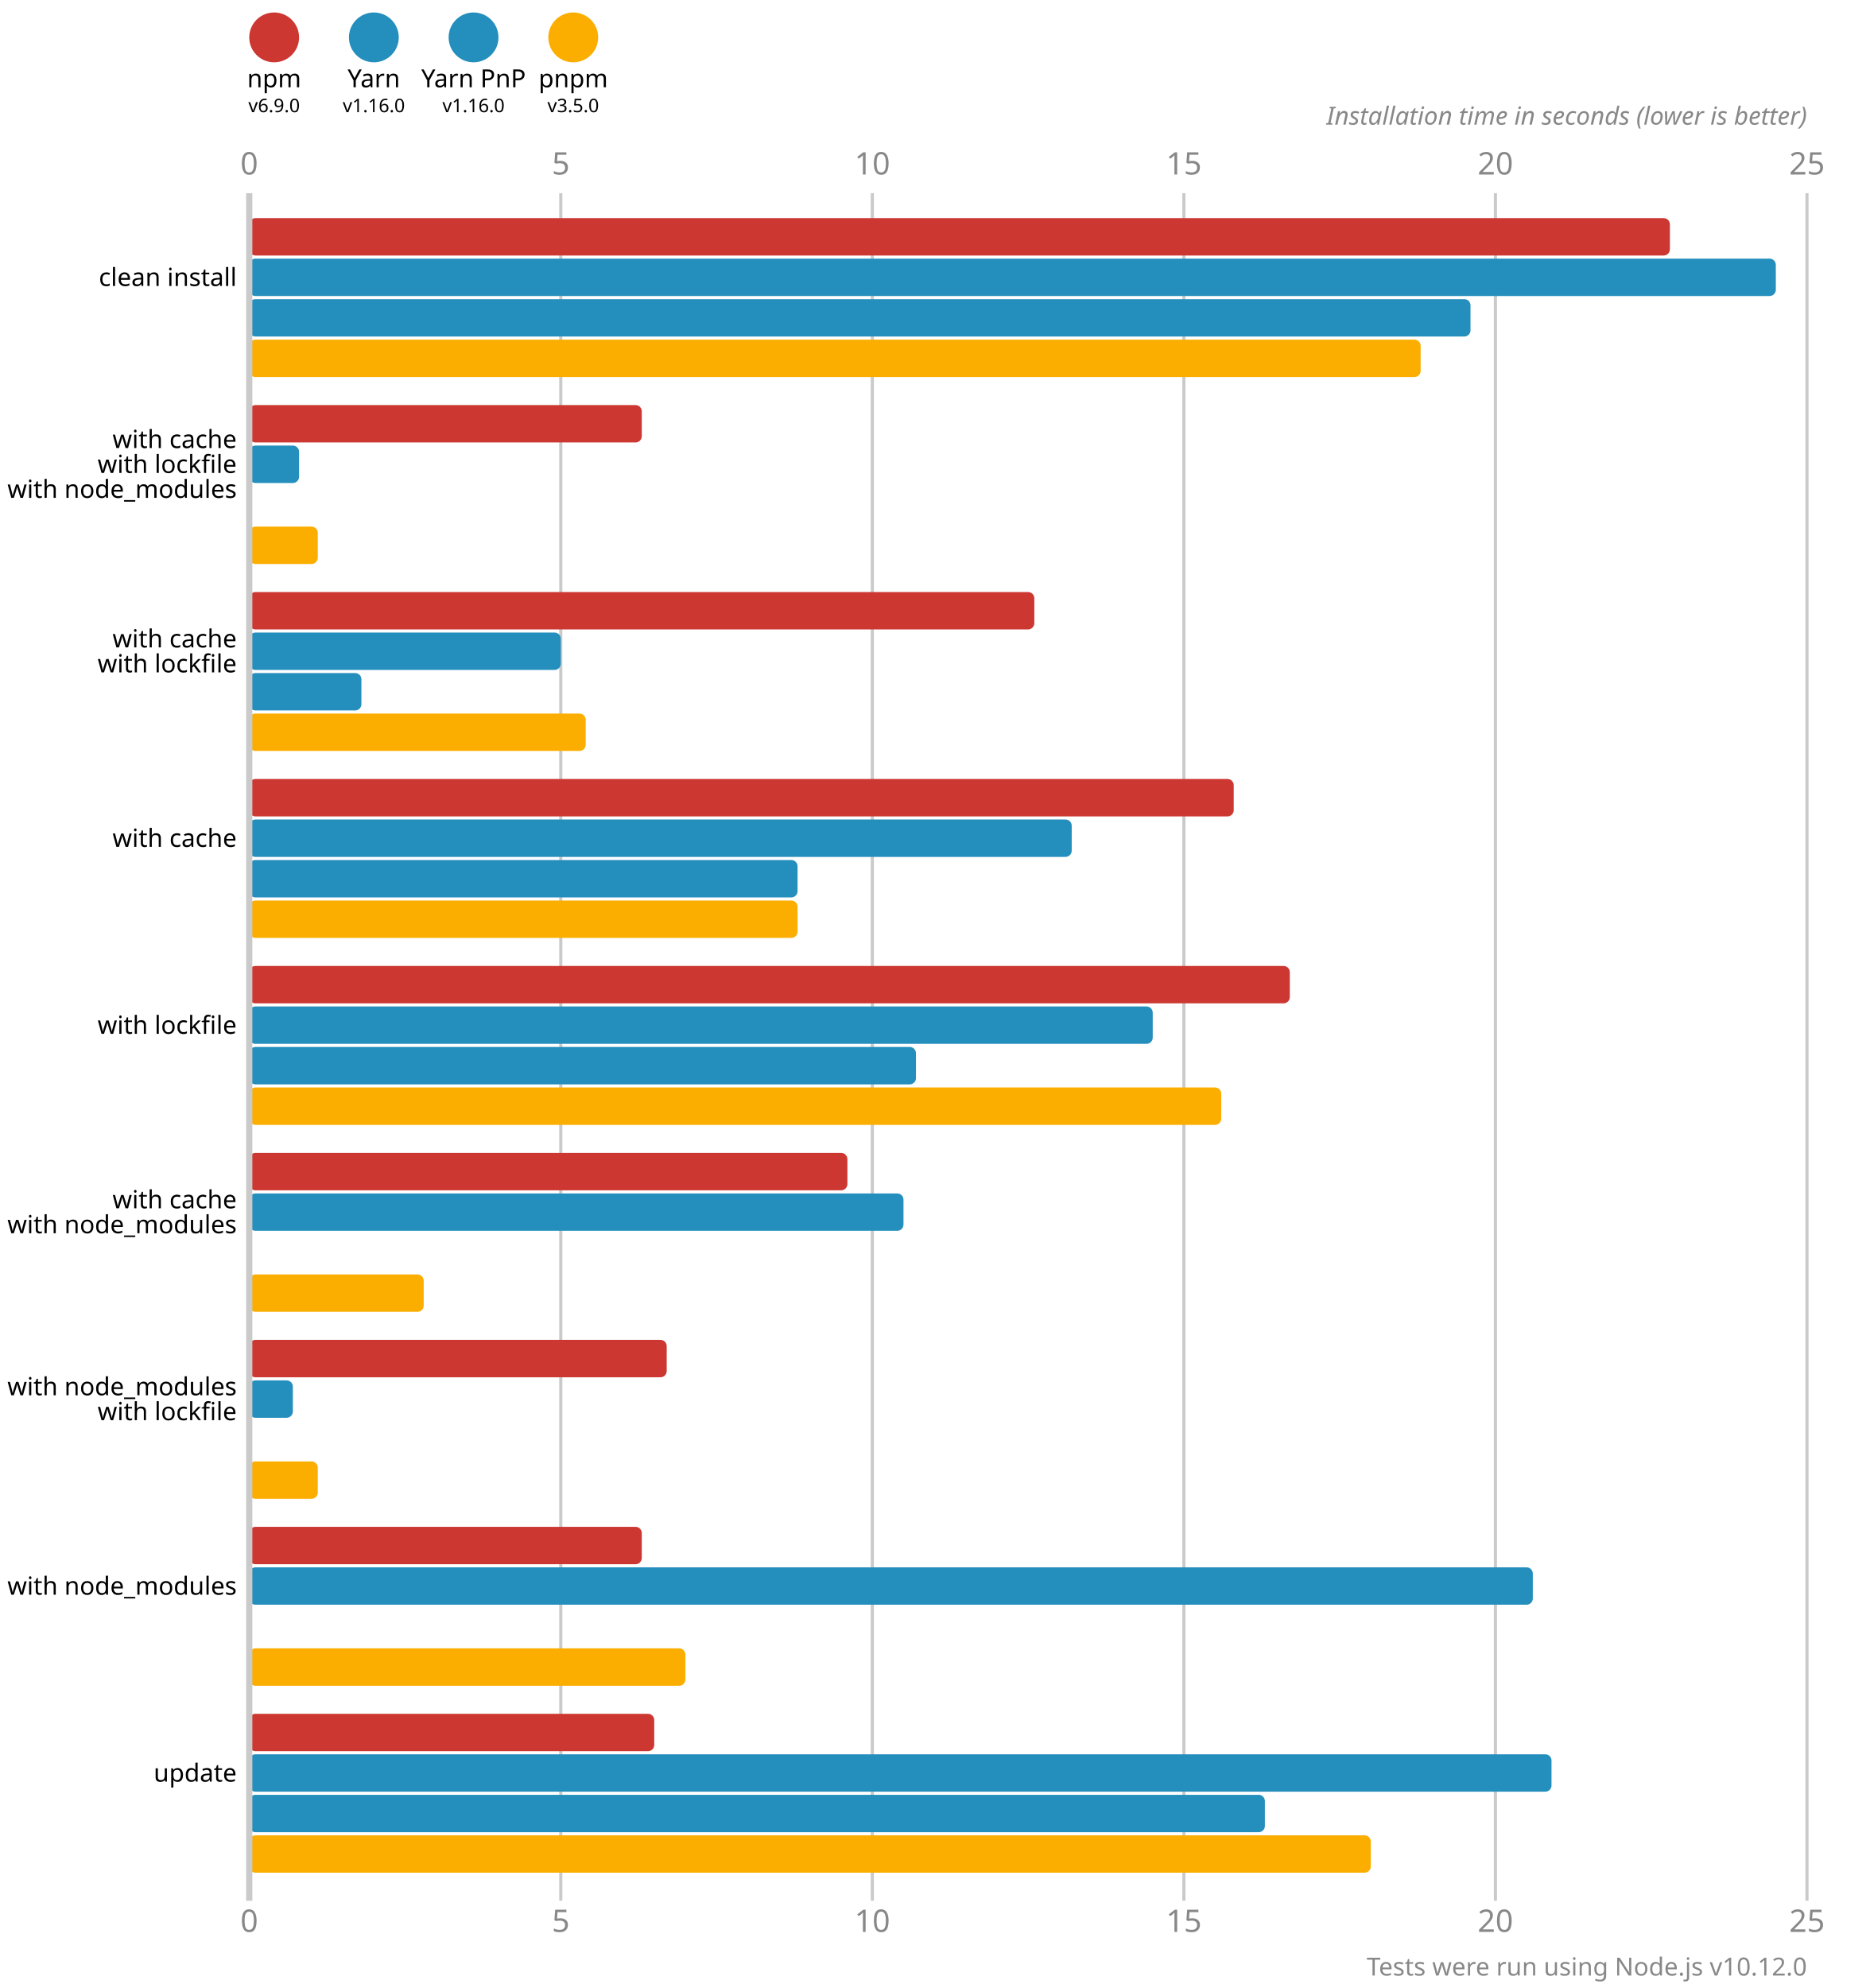
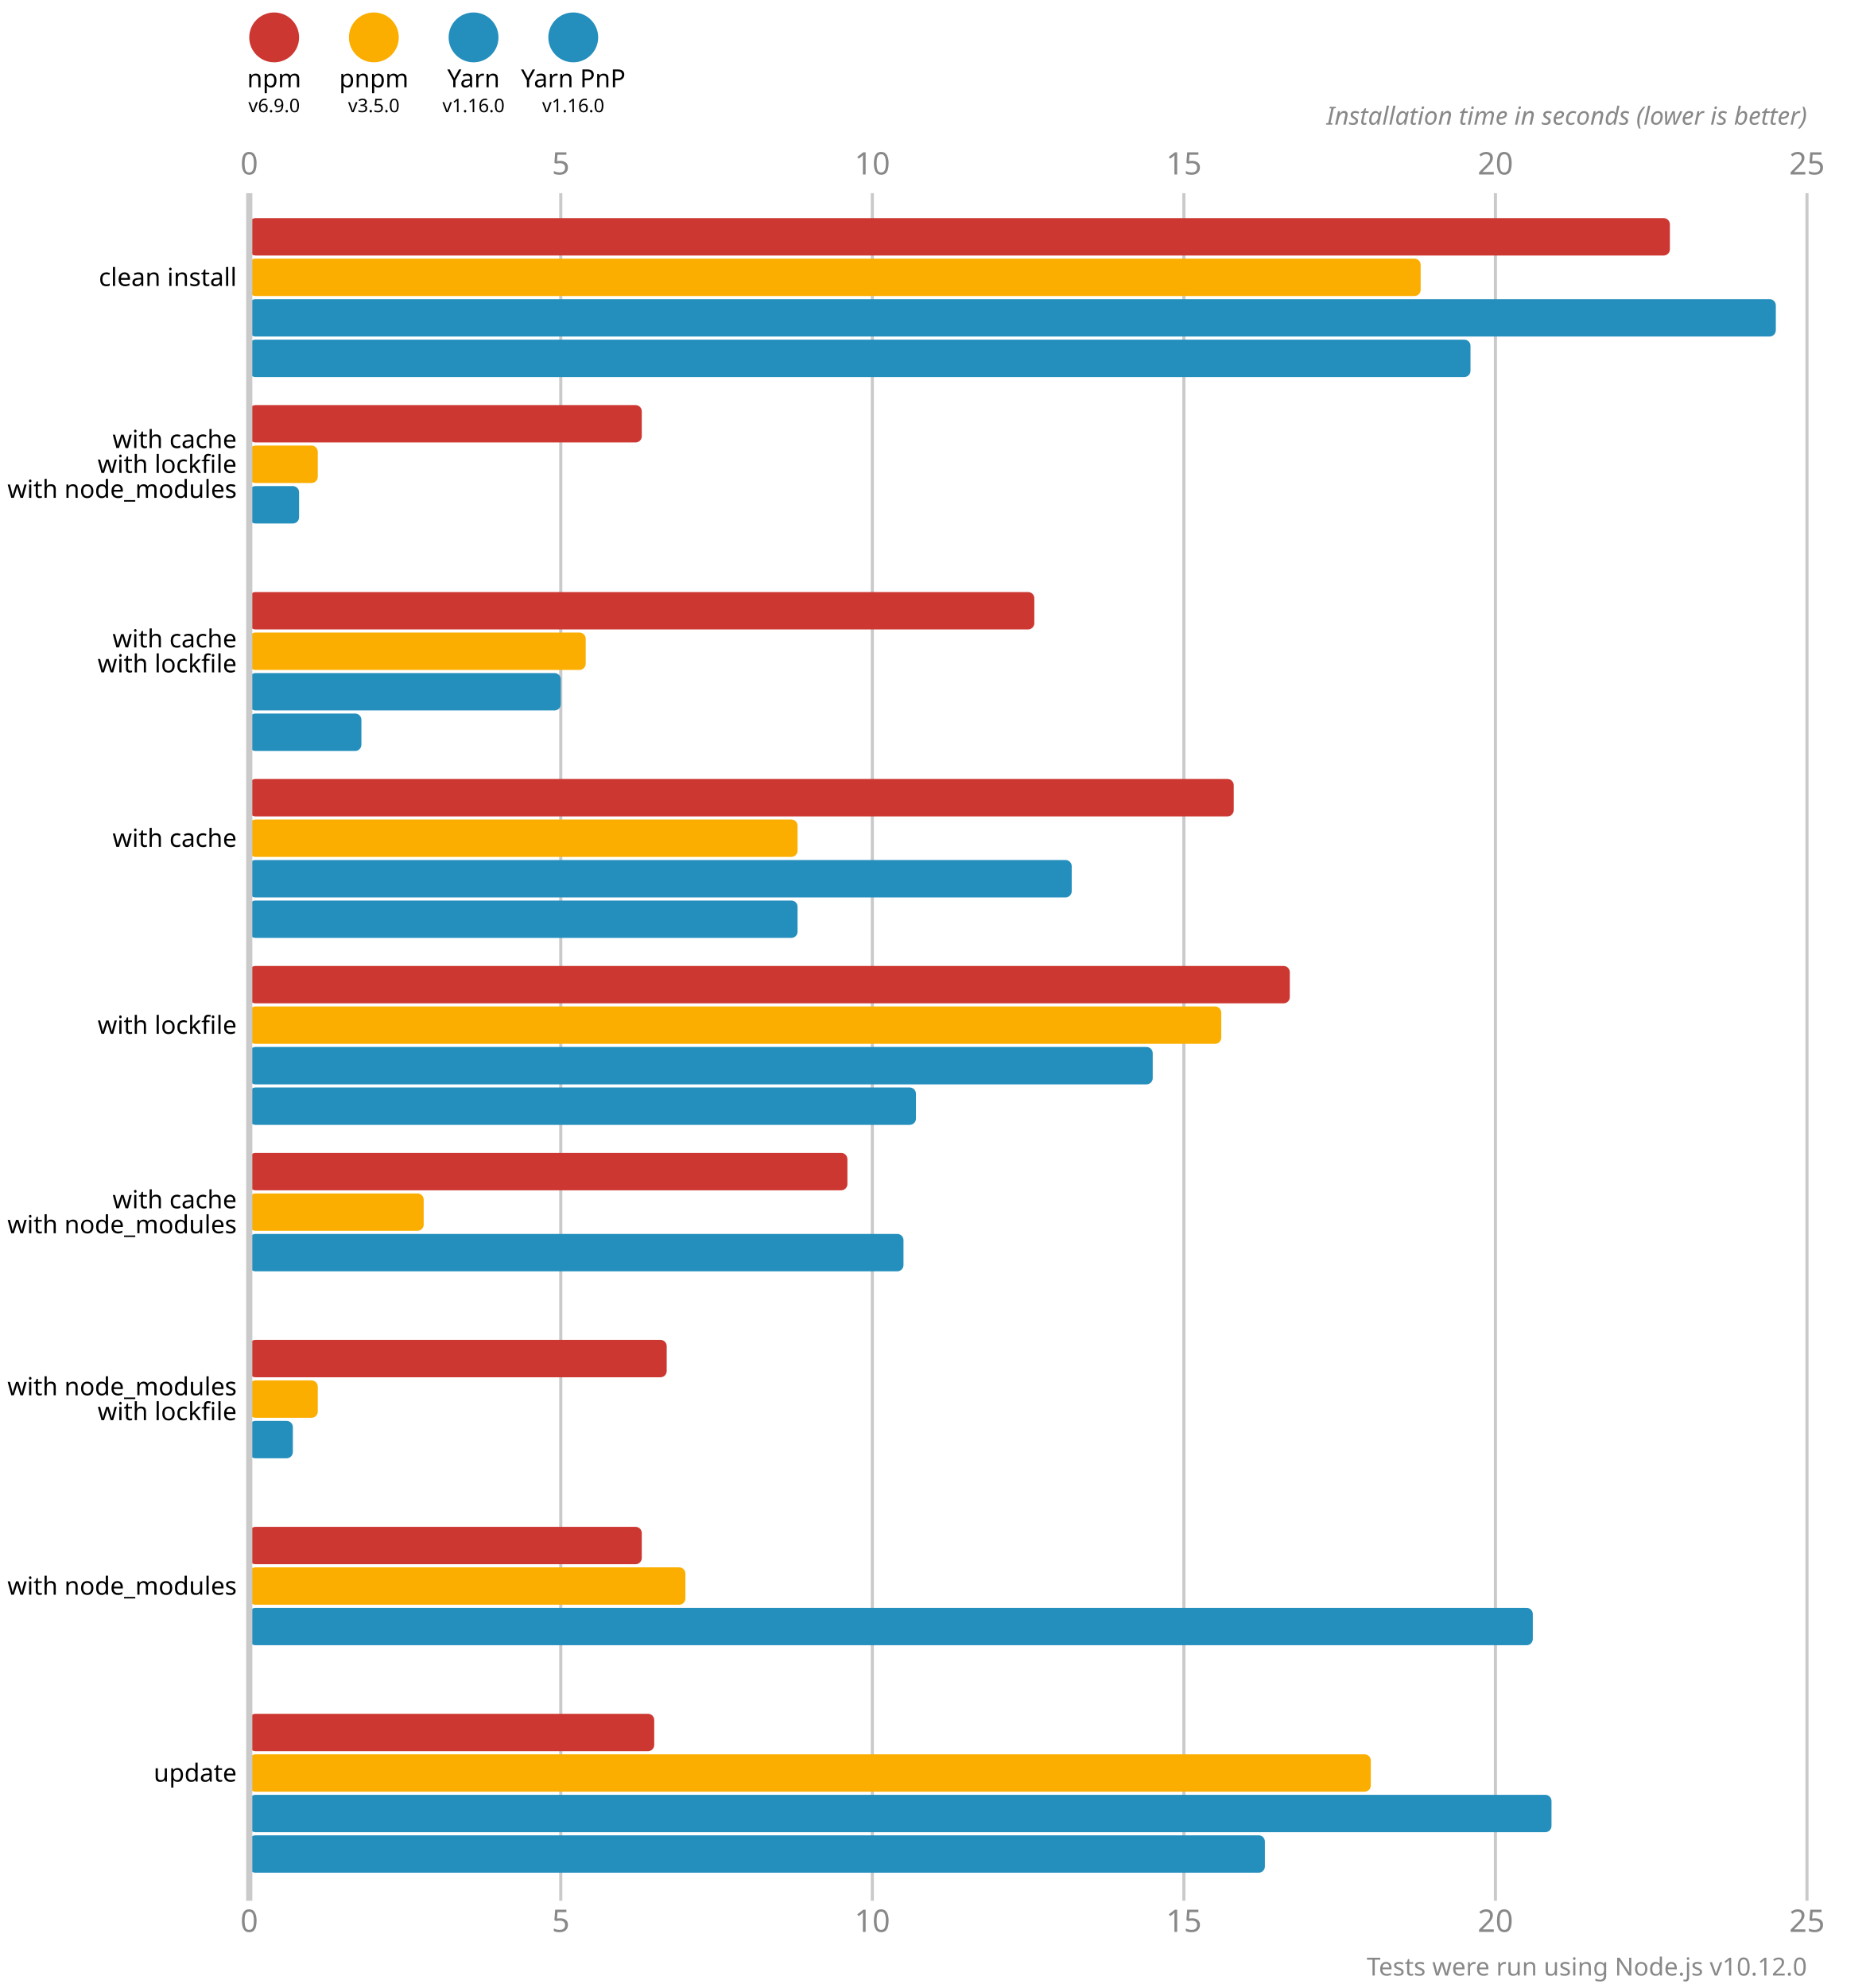
<svg xmlns="http://www.w3.org/2000/svg" version="1.1" viewBox="0 0 300 319">
  <style>
    .font { font-family: sans-serif; }
    .s3 { font-size: 3px; }
    .s4 { font-size: 4px; }
    .s5 { font-size: 5px; }
    .line { stroke: #cacaca; }
    .width { stroke-width: 0.5; }
    .text { fill: #888; }
  </style>
  <circle cx="44" cy="6" r="4" fill="#cd3731" />
  <text x="44" y="14" class="font s4" text-anchor="middle">npm</text>
  <text x="44" y="18" class="font s3" text-anchor="middle">v6.9.0</text>
-   <circle cx="60" cy="6" r="4" fill="#248ebd" />
-   <text x="60" y="14" class="font s4" text-anchor="middle">Yarn</text>
-   <text x="60" y="18" class="font s3" text-anchor="middle">v1.16.0</text>
+   <circle cx="60" cy="6" r="4" fill="#fbae00" />
+   <text x="60" y="14" class="font s4" text-anchor="middle">pnpm</text>
+   <text x="60" y="18" class="font s3" text-anchor="middle">v3.5.0</text>
  <circle cx="76" cy="6" r="4" fill="#248ebd" />
-   <text x="76" y="14" class="font s4" text-anchor="middle">Yarn PnP</text>
+   <text x="76" y="14" class="font s4" text-anchor="middle">Yarn</text>
  <text x="76" y="18" class="font s3" text-anchor="middle">v1.16.0</text>
-   <circle cx="92" cy="6" r="4" fill="#fbae00" />
-   <text x="92" y="14" class="font s4" text-anchor="middle">pnpm</text>
-   <text x="92" y="18" class="font s3" text-anchor="middle">v3.5.0</text>
+   <circle cx="92" cy="6" r="4" fill="#248ebd" />
+   <text x="92" y="14" class="font s4" text-anchor="middle">Yarn PnP</text>
+   <text x="92" y="18" class="font s3" text-anchor="middle">v1.16.0</text>
  <text x="40" y="28" class="font s5 text" text-anchor="middle">0</text>
  <text x="40" y="310" class="font s5 text" text-anchor="middle">0</text>
  <line x1="90" y1="31" x2="90" y2="305" class="line width" />
  <text x="90" y="28" class="font s5 text" text-anchor="middle">5</text>
  <text x="90" y="310" class="font s5 text" text-anchor="middle">5</text>
  <line x1="140" y1="31" x2="140" y2="305" class="line width" />
  <text x="140" y="28" class="font s5 text" text-anchor="middle">10</text>
  <text x="140" y="310" class="font s5 text" text-anchor="middle">10</text>
  <line x1="190" y1="31" x2="190" y2="305" class="line width" />
  <text x="190" y="28" class="font s5 text" text-anchor="middle">15</text>
  <text x="190" y="310" class="font s5 text" text-anchor="middle">15</text>
  <line x1="240" y1="31" x2="240" y2="305" class="line width" />
  <text x="240" y="28" class="font s5 text" text-anchor="middle">20</text>
  <text x="240" y="310" class="font s5 text" text-anchor="middle">20</text>
  <line x1="290" y1="31" x2="290" y2="305" class="line width" />
  <text x="290" y="28" class="font s5 text" text-anchor="middle">25</text>
  <text x="290" y="310" class="font s5 text" text-anchor="middle">25</text>
  <text x="290" y="20" class="font s4 text" font-style="italic" text-anchor="end">Installation time in seconds (lower is better)</text>
  <rect x="40" y="35" width="228" height="6" fill="#cd3731" rx="1" ry="1" />
-   <rect x="40" y="41.5" width="245" height="6" fill="#248ebd" rx="1" ry="1" />
-   <rect x="40" y="48" width="196" height="6" fill="#248ebd" rx="1" ry="1" />
-   <rect x="40" y="54.5" width="188" height="6" fill="#fbae00" rx="1" ry="1" />
+   <rect x="40" y="41.5" width="188" height="6" fill="#fbae00" rx="1" ry="1" />
+   <rect x="40" y="48" width="245" height="6" fill="#248ebd" rx="1" ry="1" />
+   <rect x="40" y="54.5" width="196" height="6" fill="#248ebd" rx="1" ry="1" />
  <rect x="40" y="65" width="63" height="6" fill="#cd3731" rx="1" ry="1" />
-   <rect x="40" y="71.5" width="8" height="6" fill="#248ebd" rx="1" ry="1" />
-   <rect x="40" y="78" width="0" height="6" fill="#248ebd" rx="1" ry="1" />
-   <rect x="40" y="84.5" width="11" height="6" fill="#fbae00" rx="1" ry="1" />
+   <rect x="40" y="71.5" width="11" height="6" fill="#fbae00" rx="1" ry="1" />
+   <rect x="40" y="78" width="8" height="6" fill="#248ebd" rx="1" ry="1" />
+   <rect x="40" y="84.5" width="0" height="6" fill="#248ebd" rx="1" ry="1" />
  <rect x="40" y="95" width="126" height="6" fill="#cd3731" rx="1" ry="1" />
-   <rect x="40" y="101.5" width="50" height="6" fill="#248ebd" rx="1" ry="1" />
-   <rect x="40" y="108" width="18" height="6" fill="#248ebd" rx="1" ry="1" />
-   <rect x="40" y="114.5" width="54" height="6" fill="#fbae00" rx="1" ry="1" />
+   <rect x="40" y="101.5" width="54" height="6" fill="#fbae00" rx="1" ry="1" />
+   <rect x="40" y="108" width="50" height="6" fill="#248ebd" rx="1" ry="1" />
+   <rect x="40" y="114.5" width="18" height="6" fill="#248ebd" rx="1" ry="1" />
  <rect x="40" y="125" width="158" height="6" fill="#cd3731" rx="1" ry="1" />
-   <rect x="40" y="131.5" width="132" height="6" fill="#248ebd" rx="1" ry="1" />
-   <rect x="40" y="138" width="88" height="6" fill="#248ebd" rx="1" ry="1" />
-   <rect x="40" y="144.5" width="88" height="6" fill="#fbae00" rx="1" ry="1" />
+   <rect x="40" y="131.5" width="88" height="6" fill="#fbae00" rx="1" ry="1" />
+   <rect x="40" y="138" width="132" height="6" fill="#248ebd" rx="1" ry="1" />
+   <rect x="40" y="144.5" width="88" height="6" fill="#248ebd" rx="1" ry="1" />
  <rect x="40" y="155" width="167" height="6" fill="#cd3731" rx="1" ry="1" />
-   <rect x="40" y="161.5" width="145" height="6" fill="#248ebd" rx="1" ry="1" />
-   <rect x="40" y="168" width="107" height="6" fill="#248ebd" rx="1" ry="1" />
-   <rect x="40" y="174.5" width="156" height="6" fill="#fbae00" rx="1" ry="1" />
+   <rect x="40" y="161.5" width="156" height="6" fill="#fbae00" rx="1" ry="1" />
+   <rect x="40" y="168" width="145" height="6" fill="#248ebd" rx="1" ry="1" />
+   <rect x="40" y="174.5" width="107" height="6" fill="#248ebd" rx="1" ry="1" />
  <rect x="40" y="185" width="96" height="6" fill="#cd3731" rx="1" ry="1" />
-   <rect x="40" y="191.5" width="105" height="6" fill="#248ebd" rx="1" ry="1" />
-   <rect x="40" y="198" width="0" height="6" fill="#248ebd" rx="1" ry="1" />
-   <rect x="40" y="204.5" width="28" height="6" fill="#fbae00" rx="1" ry="1" />
+   <rect x="40" y="191.5" width="28" height="6" fill="#fbae00" rx="1" ry="1" />
+   <rect x="40" y="198" width="105" height="6" fill="#248ebd" rx="1" ry="1" />
+   <rect x="40" y="204.5" width="0" height="6" fill="#248ebd" rx="1" ry="1" />
  <rect x="40" y="215" width="67" height="6" fill="#cd3731" rx="1" ry="1" />
-   <rect x="40" y="221.5" width="7" height="6" fill="#248ebd" rx="1" ry="1" />
-   <rect x="40" y="228" width="0" height="6" fill="#248ebd" rx="1" ry="1" />
-   <rect x="40" y="234.5" width="11" height="6" fill="#fbae00" rx="1" ry="1" />
+   <rect x="40" y="221.5" width="11" height="6" fill="#fbae00" rx="1" ry="1" />
+   <rect x="40" y="228" width="7" height="6" fill="#248ebd" rx="1" ry="1" />
+   <rect x="40" y="234.5" width="0" height="6" fill="#248ebd" rx="1" ry="1" />
  <rect x="40" y="245" width="63" height="6" fill="#cd3731" rx="1" ry="1" />
-   <rect x="40" y="251.5" width="206" height="6" fill="#248ebd" rx="1" ry="1" />
-   <rect x="40" y="258" width="0" height="6" fill="#248ebd" rx="1" ry="1" />
-   <rect x="40" y="264.5" width="70" height="6" fill="#fbae00" rx="1" ry="1" />
+   <rect x="40" y="251.5" width="70" height="6" fill="#fbae00" rx="1" ry="1" />
+   <rect x="40" y="258" width="206" height="6" fill="#248ebd" rx="1" ry="1" />
+   <rect x="40" y="264.5" width="0" height="6" fill="#248ebd" rx="1" ry="1" />
  <rect x="40" y="275" width="65" height="6" fill="#cd3731" rx="1" ry="1" />
-   <rect x="40" y="281.5" width="209" height="6" fill="#248ebd" rx="1" ry="1" />
-   <rect x="40" y="288" width="163" height="6" fill="#248ebd" rx="1" ry="1" />
-   <rect x="40" y="294.5" width="180" height="6" fill="#fbae00" rx="1" ry="1" />
+   <rect x="40" y="281.5" width="180" height="6" fill="#fbae00" rx="1" ry="1" />
+   <rect x="40" y="288" width="209" height="6" fill="#248ebd" rx="1" ry="1" />
+   <rect x="40" y="294.5" width="163" height="6" fill="#248ebd" rx="1" ry="1" />
  <line x1="40" y1="31" x2="40" y2="305" class="line" />
  <text x="38" y="44.5" class="font s4" dominant-baseline="middle" text-anchor="end">clean install</text>
  <text x="38" y="70.5" class="font s4" dominant-baseline="middle" text-anchor="end">with cache</text>
  <text x="38" y="74.5" class="font s4" dominant-baseline="middle" text-anchor="end">with lockfile</text>
  <text x="38" y="78.5" class="font s4" dominant-baseline="middle" text-anchor="end">with node_modules</text>
  <text x="38" y="102.5" class="font s4" dominant-baseline="middle" text-anchor="end">with cache</text>
  <text x="38" y="106.5" class="font s4" dominant-baseline="middle" text-anchor="end">with lockfile</text>
  <text x="38" y="134.5" class="font s4" dominant-baseline="middle" text-anchor="end">with cache</text>
  <text x="38" y="164.5" class="font s4" dominant-baseline="middle" text-anchor="end">with lockfile</text>
  <text x="38" y="192.5" class="font s4" dominant-baseline="middle" text-anchor="end">with cache</text>
  <text x="38" y="196.5" class="font s4" dominant-baseline="middle" text-anchor="end">with node_modules</text>
  <text x="38" y="222.5" class="font s4" dominant-baseline="middle" text-anchor="end">with node_modules</text>
  <text x="38" y="226.5" class="font s4" dominant-baseline="middle" text-anchor="end">with lockfile</text>
  <text x="38" y="254.5" class="font s4" dominant-baseline="middle" text-anchor="end">with node_modules</text>
  <text x="38" y="284.5" class="font s4" dominant-baseline="middle" text-anchor="end">update</text>
  <text x="290" y="317" class="font s4 text" text-anchor="end">Tests were run using Node.js v10.12.0</text>
</svg>
